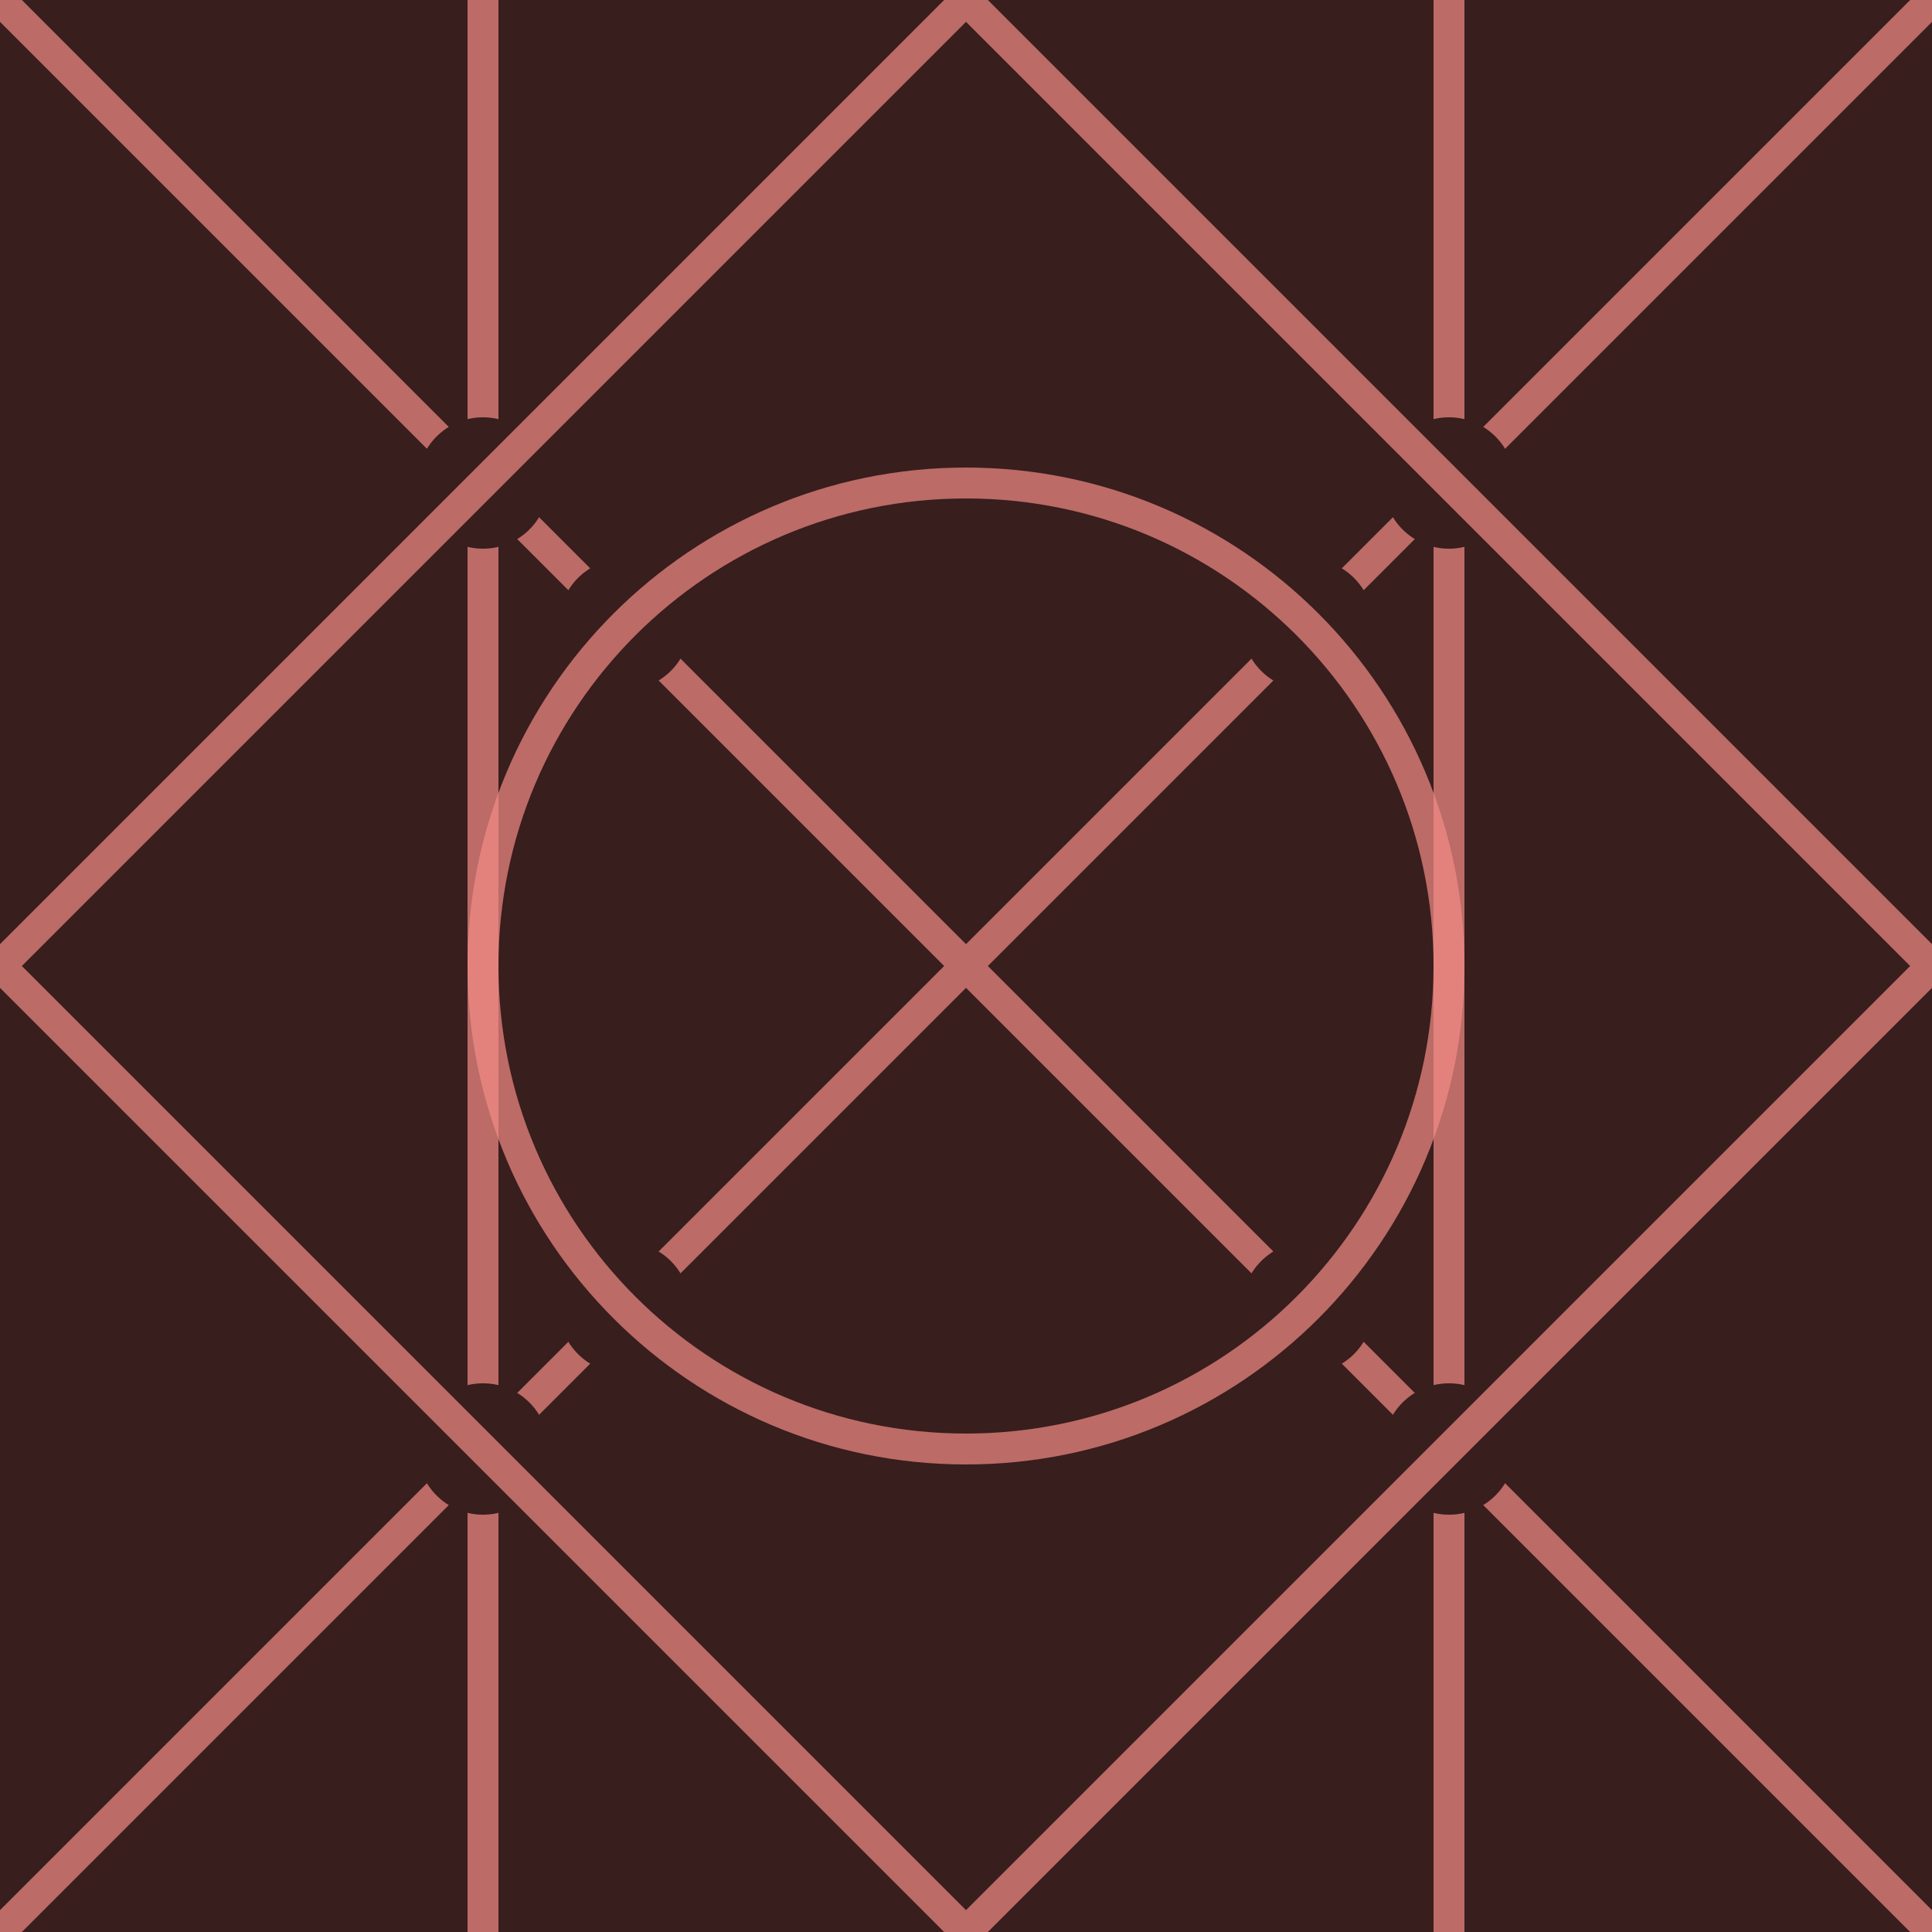
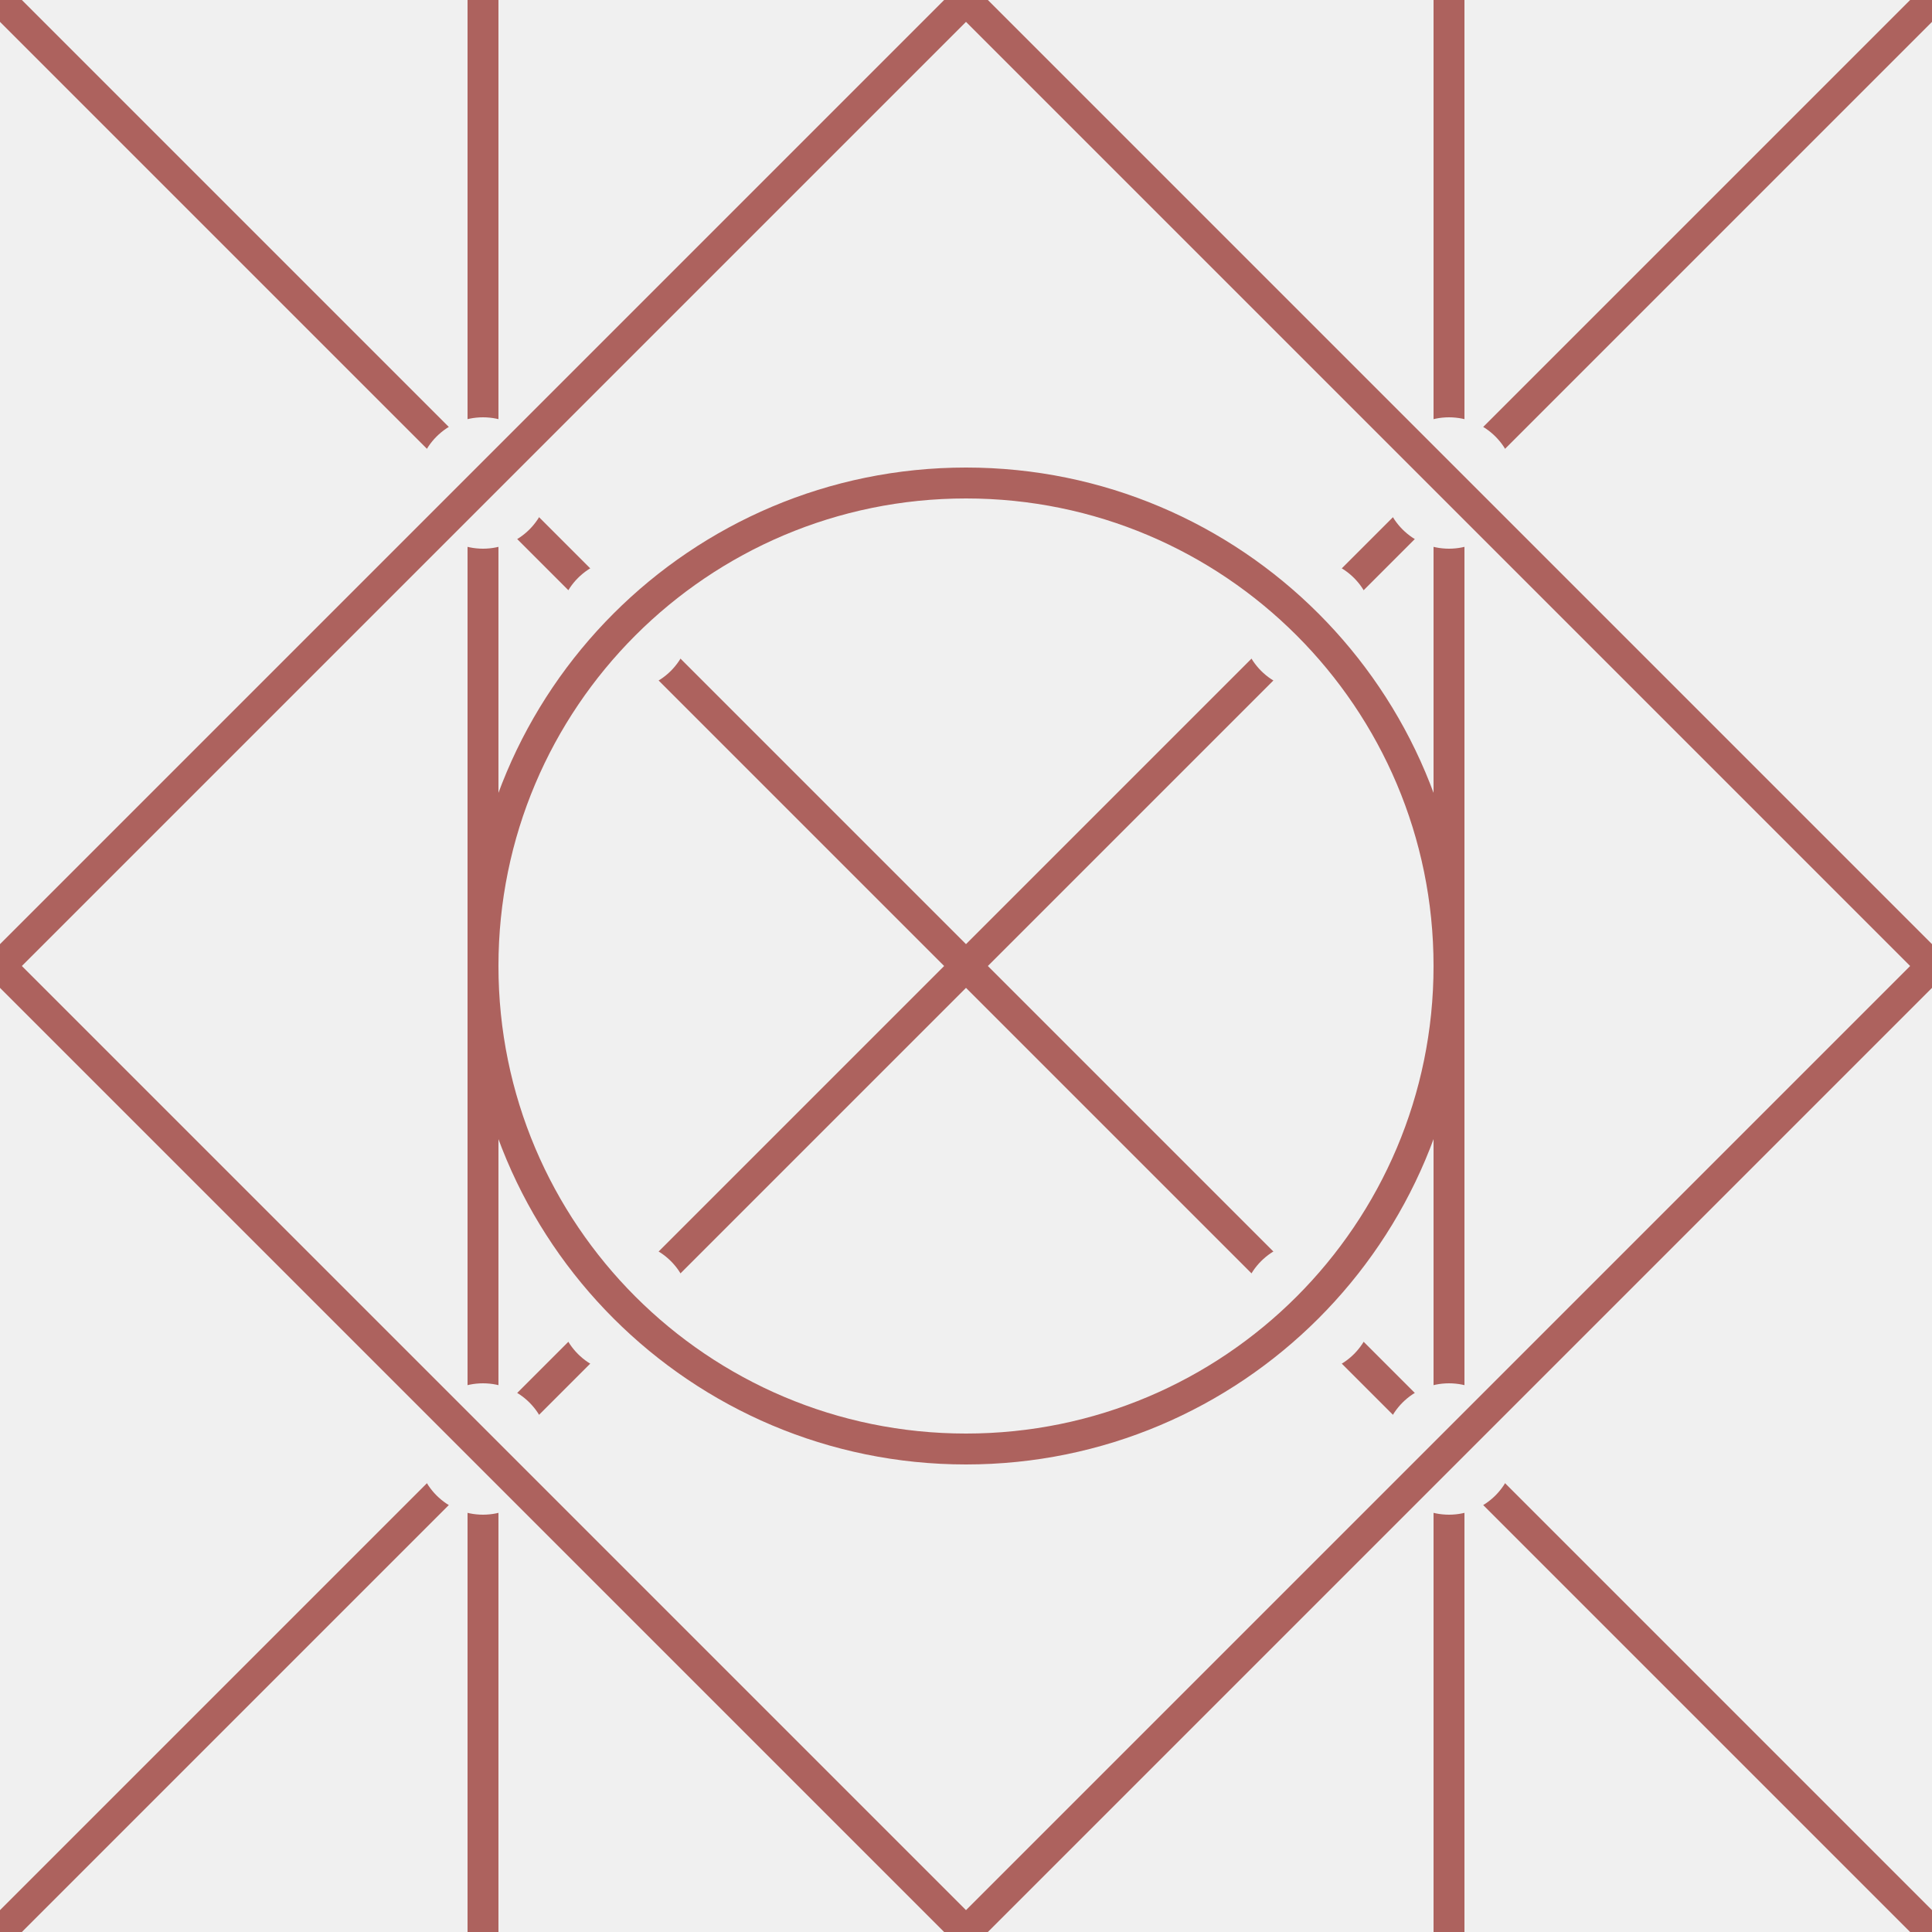
<svg xmlns="http://www.w3.org/2000/svg" width="96" height="96" viewBox="0 0 100 100">
  <defs>
    <mask id="g0" maskUnits="userSpaceOnUse" x="-10" y="-10" width="120" height="120">
      <rect x="-10" y="-10" width="120" height="120" fill="#fff" />
      <g fill="#000">
        <circle cx="25" cy="25" r="3.4" />
        <circle cx="25" cy="75" r="3.4" />
        <circle cx="75" cy="75" r="3.4" />
        <circle cx="75" cy="25" r="3.4" />
      </g>
    </mask>
    <mask id="g1" maskUnits="userSpaceOnUse" x="-10" y="-10" width="120" height="120">
      <rect x="-10" y="-10" width="120" height="120" fill="#fff" />
      <g fill="#000">
        <circle cx="75" cy="75" r="3.4" />
        <circle cx="25" cy="25" r="3.4" />
        <circle cx="75" cy="25" r="3.4" />
        <circle cx="25" cy="75" r="3.4" />
        <circle cx="67.68" cy="67.68" r="3.4" />
        <circle cx="32.32" cy="32.32" r="3.4" />
        <circle cx="32.32" cy="67.68" r="3.4" />
        <circle cx="67.68" cy="32.32" r="3.4" />
      </g>
    </mask>
  </defs>
-   <rect width="100" height="100" fill="#381e1d" />
-   <g fill="none" stroke="#f48c86" stroke-width="1.6" stroke-opacity="0.7" stroke-linejoin="round">
+   <g fill="none" stroke="#ad625e" stroke-width="1.6" stroke-linejoin="round">
    <g mask="url(#g0)">
      <path d="M25 0V100M75 0V100" />
    </g>
    <g mask="url(#g1)">
      <path d="M0 0L100 100M100 0L0 100" />
    </g>
    <path d="M50 0L100 50L50 100L0 50Z" />
    <circle cx="50" cy="50" r="25" />
  </g>
</svg>
